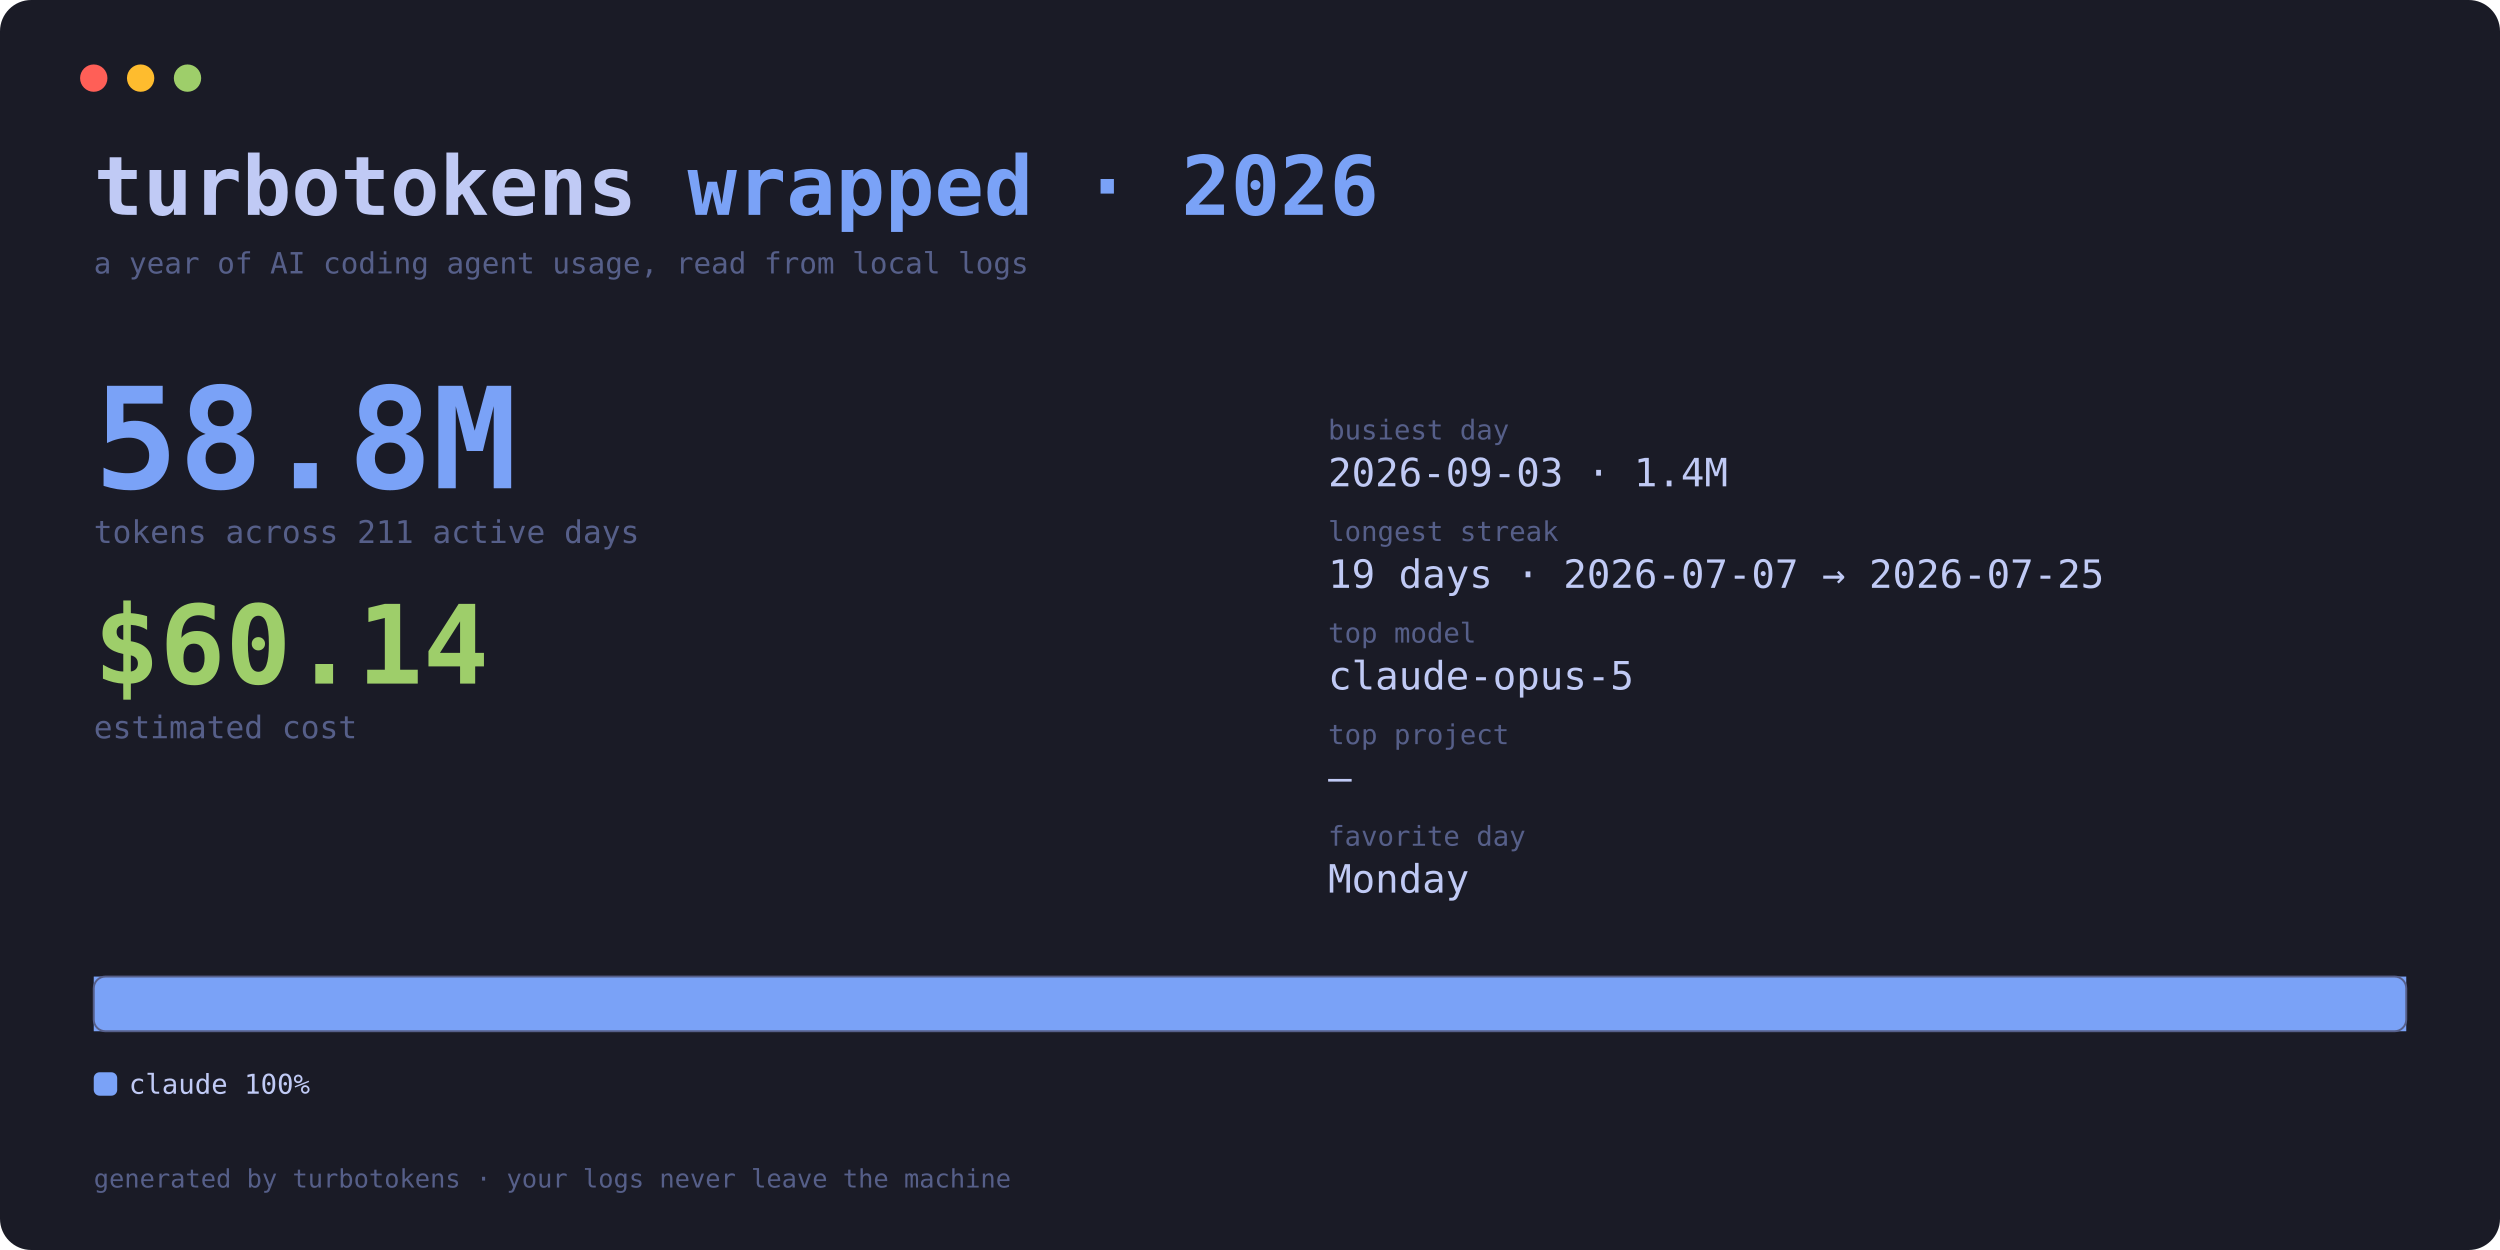
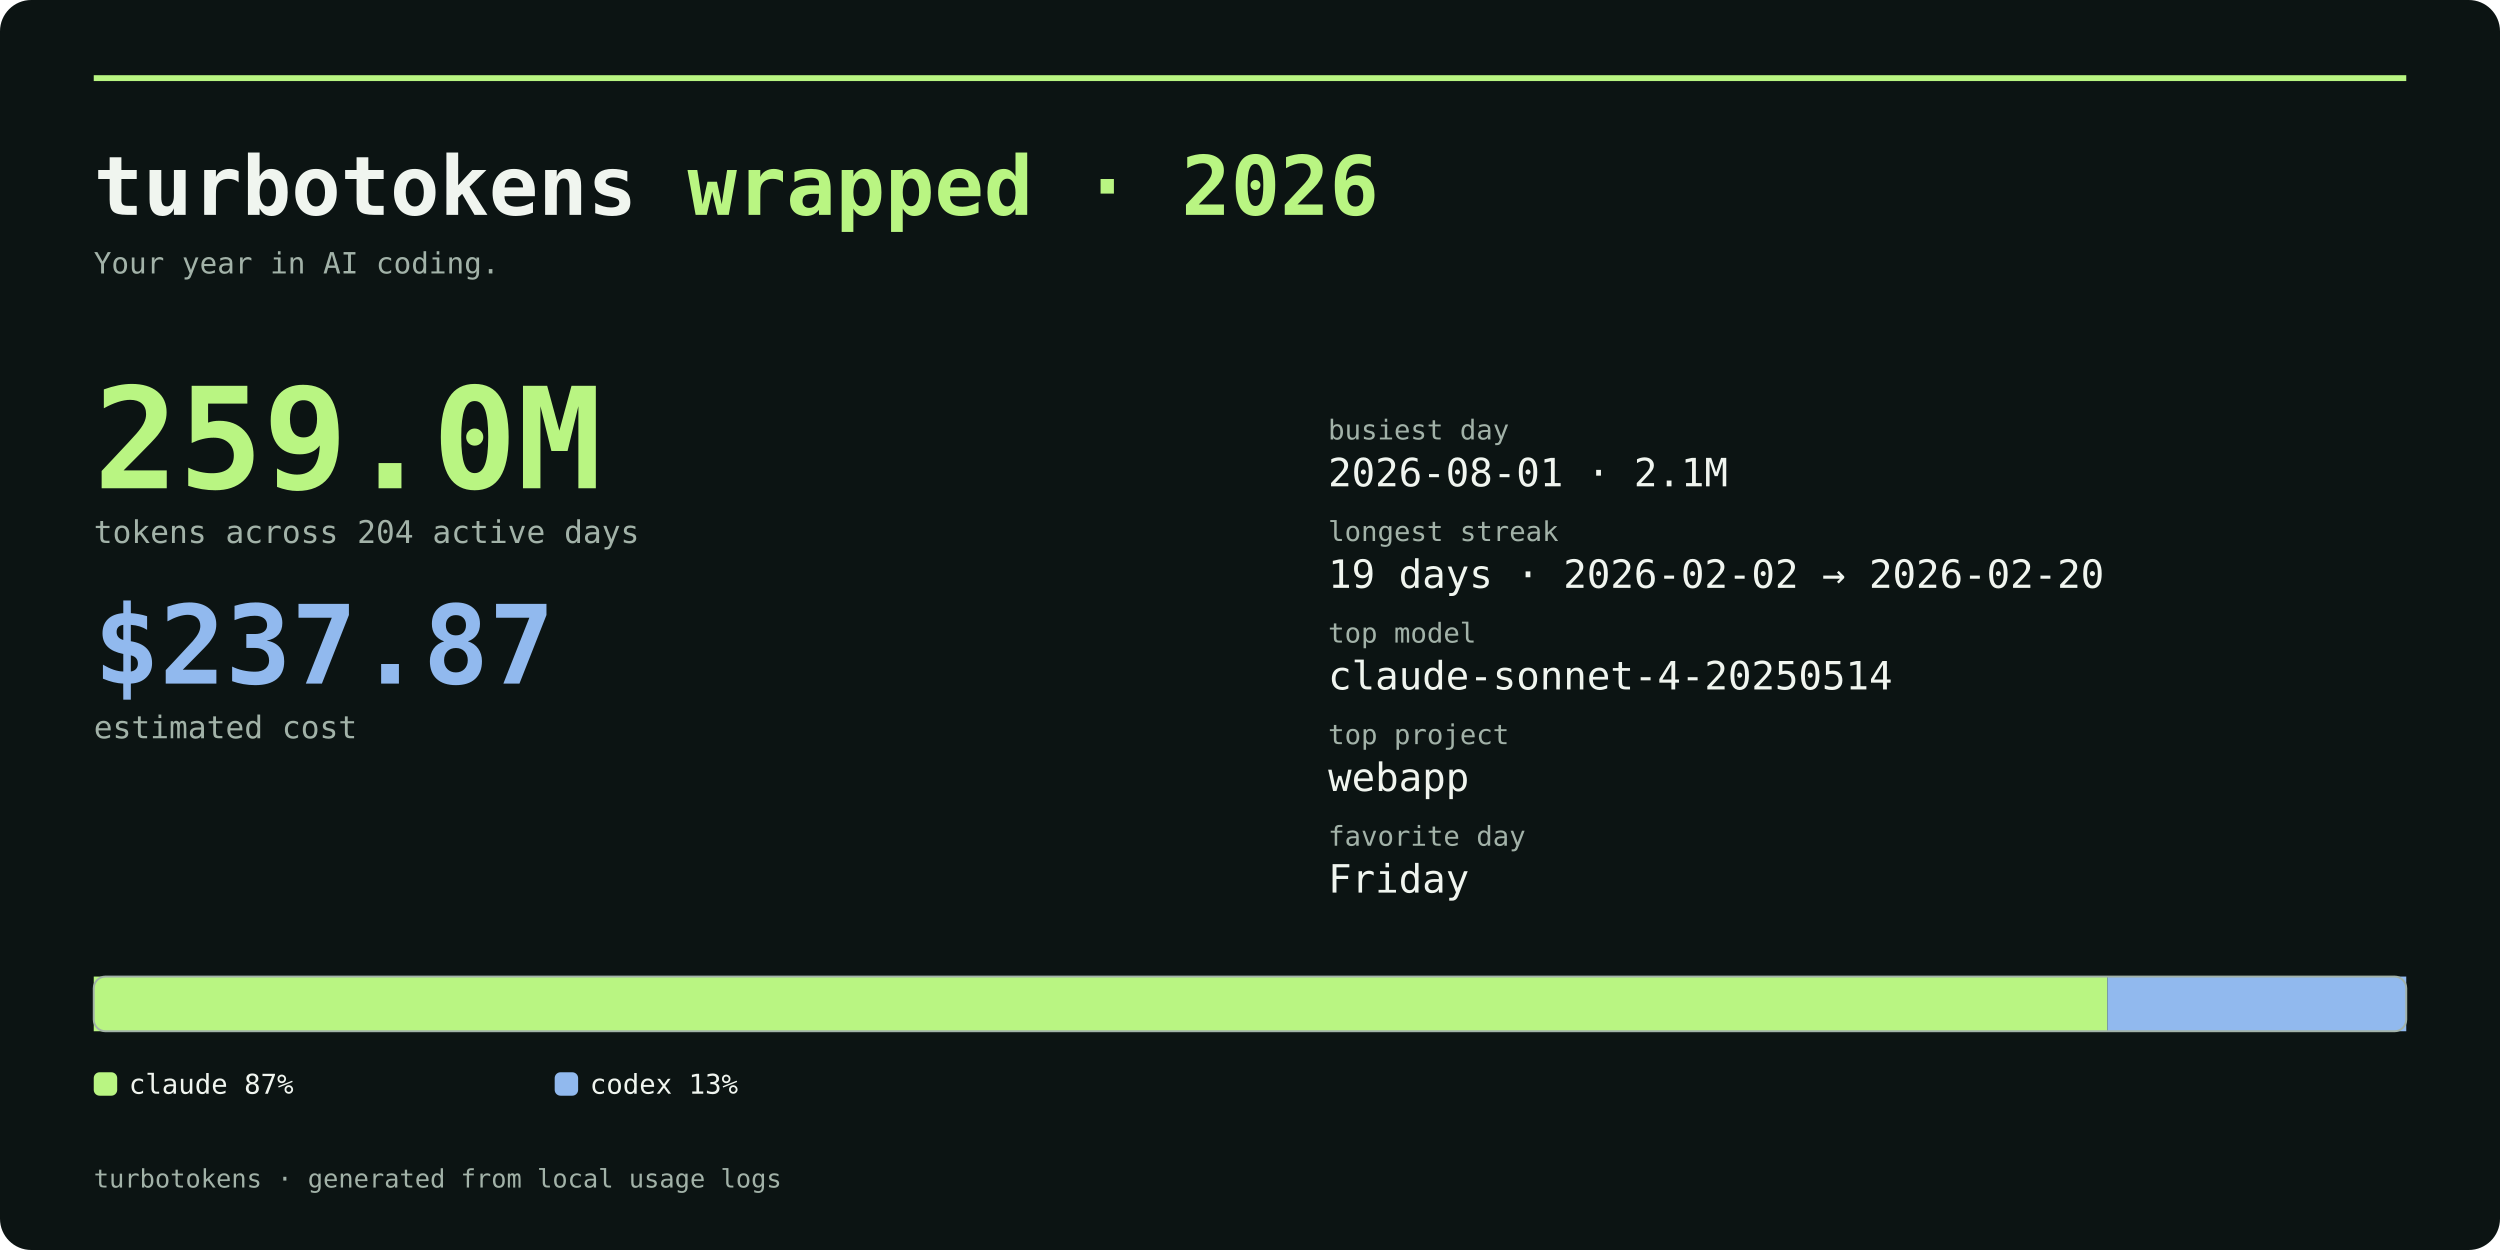
<svg xmlns="http://www.w3.org/2000/svg" width="1280" height="640" viewBox="0 0 1280 640" font-family="Menlo, ui-monospace, monospace">
-   <rect width="1280" height="640" fill="#1a1b26" rx="16" />
-   <circle cx="48" cy="40" r="7" fill="#ff5f57" />
-   <circle cx="72" cy="40" r="7" fill="#febc2e" />
-   <circle cx="96" cy="40" r="7" fill="#9ece6a" />
-   <text x="48" y="110" font-size="42" fill="#c0caf5" font-weight="700">turbotokens</text>
-   <text x="352" y="110" font-size="42" fill="#7aa2f7" font-weight="700">wrapped · 2026</text>
-   <text x="48" y="140" font-size="15" fill="#565f89" font-weight="400">a year of AI coding agent usage, read from local logs</text>
-   <text x="48" y="250" font-size="72" fill="#7aa2f7" font-weight="700">58.8M</text>
-   <text x="48" y="278" font-size="16" fill="#565f89" font-weight="400">tokens across 211 active days</text>
-   <text x="48" y="350" font-size="56" fill="#9ece6a" font-weight="700">$60.14</text>
-   <text x="48" y="378" font-size="16" fill="#565f89" font-weight="400">estimated cost</text>
-   <text x="680" y="225" font-size="14" fill="#565f89" font-weight="400">busiest day</text>
-   <text x="680" y="249" font-size="20" fill="#c0caf5" font-weight="400">2026-09-03 · 1.4M</text>
-   <text x="680" y="277" font-size="14" fill="#565f89" font-weight="400">longest streak</text>
-   <text x="680" y="301" font-size="20" fill="#c0caf5" font-weight="400">19 days · 2026-07-07 → 2026-07-25</text>
-   <text x="680" y="329" font-size="14" fill="#565f89" font-weight="400">top model</text>
-   <text x="680" y="353" font-size="20" fill="#c0caf5" font-weight="400">claude-opus-5</text>
-   <text x="680" y="381" font-size="14" fill="#565f89" font-weight="400">top project</text>
-   <text x="680" y="405" font-size="20" fill="#c0caf5" font-weight="400">—</text>
-   <text x="680" y="433" font-size="14" fill="#565f89" font-weight="400">favorite day</text>
-   <text x="680" y="457" font-size="20" fill="#c0caf5" font-weight="400">Monday</text>
-   <rect x="48" y="500" width="1184" height="28" fill="#7aa2f7" />
-   <rect x="48" y="500" width="1184" height="28" fill="none" stroke="#565f89" stroke-width="1" rx="6" />
-   <rect x="48" y="549" width="12" height="12" rx="3" fill="#7aa2f7" />
-   <text x="66" y="560" font-size="14" fill="#c0caf5" font-weight="400">claude 100%</text>
-   <text x="48" y="608" font-size="13" fill="#565f89" font-weight="400">generated by turbotokens · your logs never leave the machine</text>
+   <rect width="1280" height="640" fill="#0c1413" rx="16" />
+   <path d="M48 40H1232" stroke="#b9f582" stroke-width="3" />
+   <text x="48" y="110" font-size="42" fill="#f0f5ef" font-weight="700">turbotokens</text>
+   <text x="352" y="110" font-size="42" fill="#b9f582" font-weight="700">wrapped · 2026</text>
+   <text x="48" y="140" font-size="15" fill="#a2b2a8" font-weight="400">Your year in AI coding.</text>
+   <text x="48" y="250" font-size="72" fill="#b9f582" font-weight="700">259.0M</text>
+   <text x="48" y="278" font-size="16" fill="#a2b2a8" font-weight="400">tokens across 204 active days</text>
+   <text x="48" y="350" font-size="56" fill="#91b9ee" font-weight="700">$237.87</text>
+   <text x="48" y="378" font-size="16" fill="#a2b2a8" font-weight="400">estimated cost</text>
+   <text x="680" y="225" font-size="14" fill="#a2b2a8" font-weight="400">busiest day</text>
+   <g>
+     <text x="680" y="249" font-size="20" fill="#f0f5ef" font-weight="400">2026-08-01 · 2.1M</text>
+   </g>
+   <text x="680" y="277" font-size="14" fill="#a2b2a8" font-weight="400">longest streak</text>
+   <g>
+     <text x="680" y="301" font-size="20" fill="#f0f5ef" font-weight="400">19 days · 2026-02-02 → 2026-02-20</text>
+   </g>
+   <text x="680" y="329" font-size="14" fill="#a2b2a8" font-weight="400">top model</text>
+   <g>
+     <text x="680" y="353" font-size="20" fill="#f0f5ef" font-weight="400">claude-sonnet-4-20250514</text>
+   </g>
+   <text x="680" y="381" font-size="14" fill="#a2b2a8" font-weight="400">top project</text>
+   <g>
+     <text x="680" y="405" font-size="20" fill="#f0f5ef" font-weight="400">webapp</text>
+   </g>
+   <text x="680" y="433" font-size="14" fill="#a2b2a8" font-weight="400">favorite day</text>
+   <g>
+     <text x="680" y="457" font-size="20" fill="#f0f5ef" font-weight="400">Friday</text>
+   </g>
+   <rect x="48" y="500" width="1031" height="28" fill="#b9f582" />
+   <rect x="1079" y="500" width="153" height="28" fill="#91b9ee" />
+   <rect x="48" y="500" width="1184" height="28" fill="none" stroke="#a2b2a8" stroke-width="1" rx="6" />
+   <rect x="48" y="549" width="12" height="12" rx="3" fill="#b9f582" />
+   <text x="66" y="560" font-size="14" fill="#f0f5ef" font-weight="400">claude 87%</text>
+   <rect x="284" y="549" width="12" height="12" rx="3" fill="#91b9ee" />
+   <text x="302" y="560" font-size="14" fill="#f0f5ef" font-weight="400">codex 13%</text>
+   <text x="48" y="608" font-size="13" fill="#a2b2a8" font-weight="400">turbotokens · generated from local usage logs</text>
</svg>
